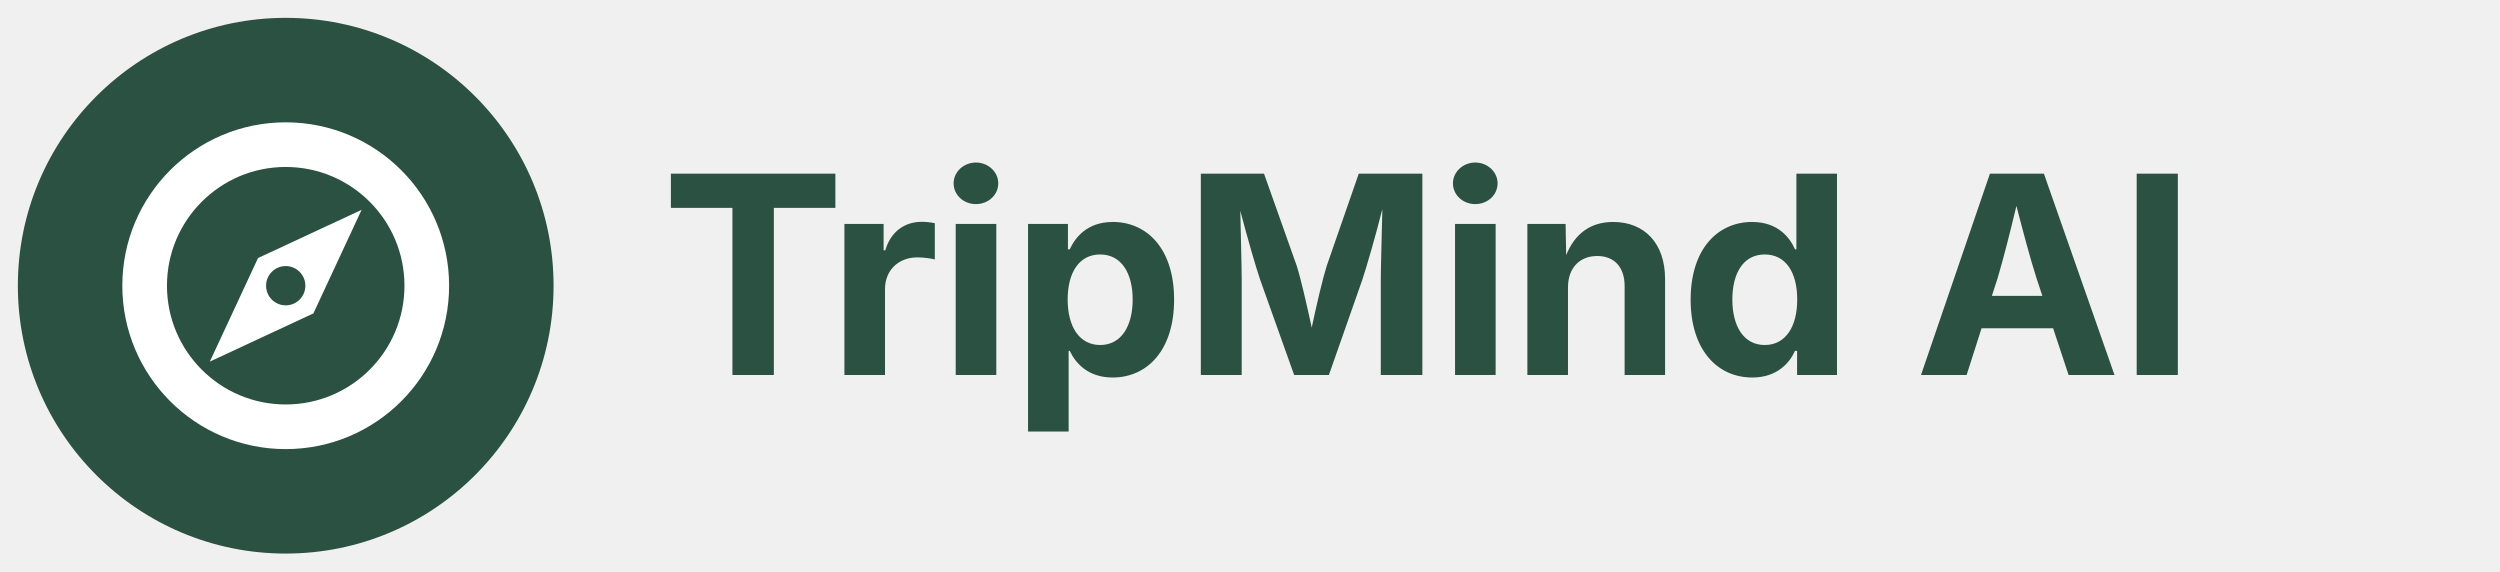
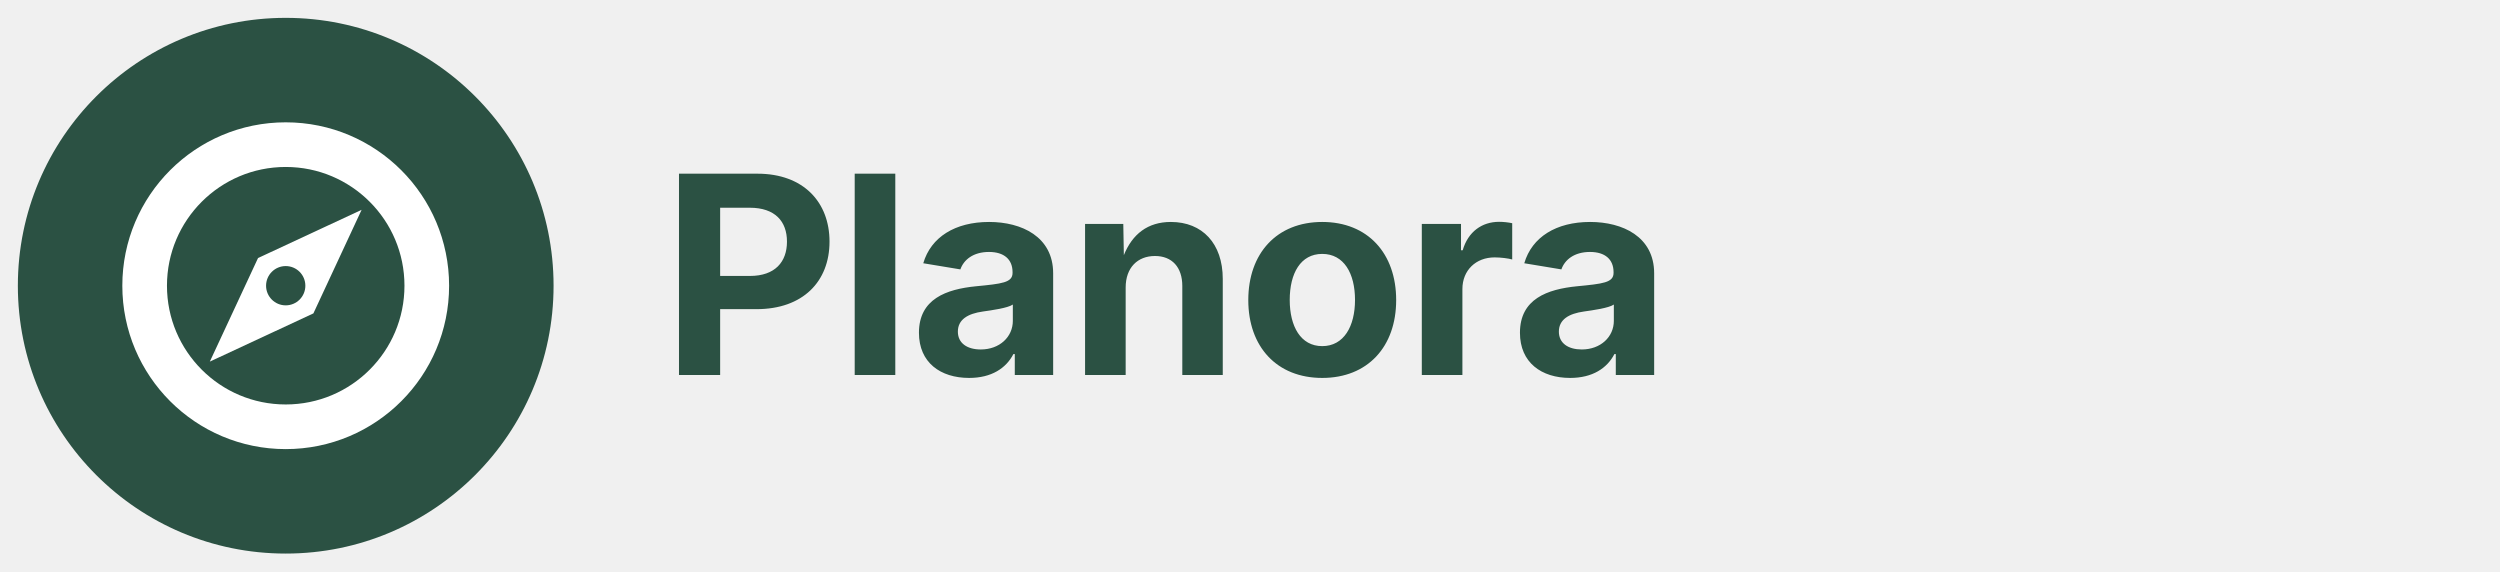
<svg xmlns="http://www.w3.org/2000/svg" viewBox="0 0 280 64" role="img" aria-labelledby="logo-title">
  <g transform="translate(0, 0)">
    <circle cx="32" cy="32" r="30" fill="#2b5143" />
    <circle cx="32" cy="32" r="15.8" fill="none" stroke="#ffffff" stroke-width="5" />
    <path d="M 40.5 23.5 L 35.1 35.1 L 23.5 40.5 L 28.9 28.9 Z" fill="#ffffff" />
    <circle cx="32" cy="32" r="2.2" fill="#2b5143" />
  </g>
-   <text x="74" y="42" font-family="'Segoe UI', Inter, system-ui, -apple-system, BlinkMacSystemFont, Roboto, sans-serif" font-weight="700" font-size="31" fill="#2b5143" letter-spacing="-0.3px">TripMind AI</text>
+   <text x="74" y="42" font-family="'Segoe UI', Inter, system-ui, -apple-system, BlinkMacSystemFont, Roboto, sans-serif" font-weight="700" font-size="31" fill="#2b5143" letter-spacing="-0.3px">Planora</text>
</svg>
